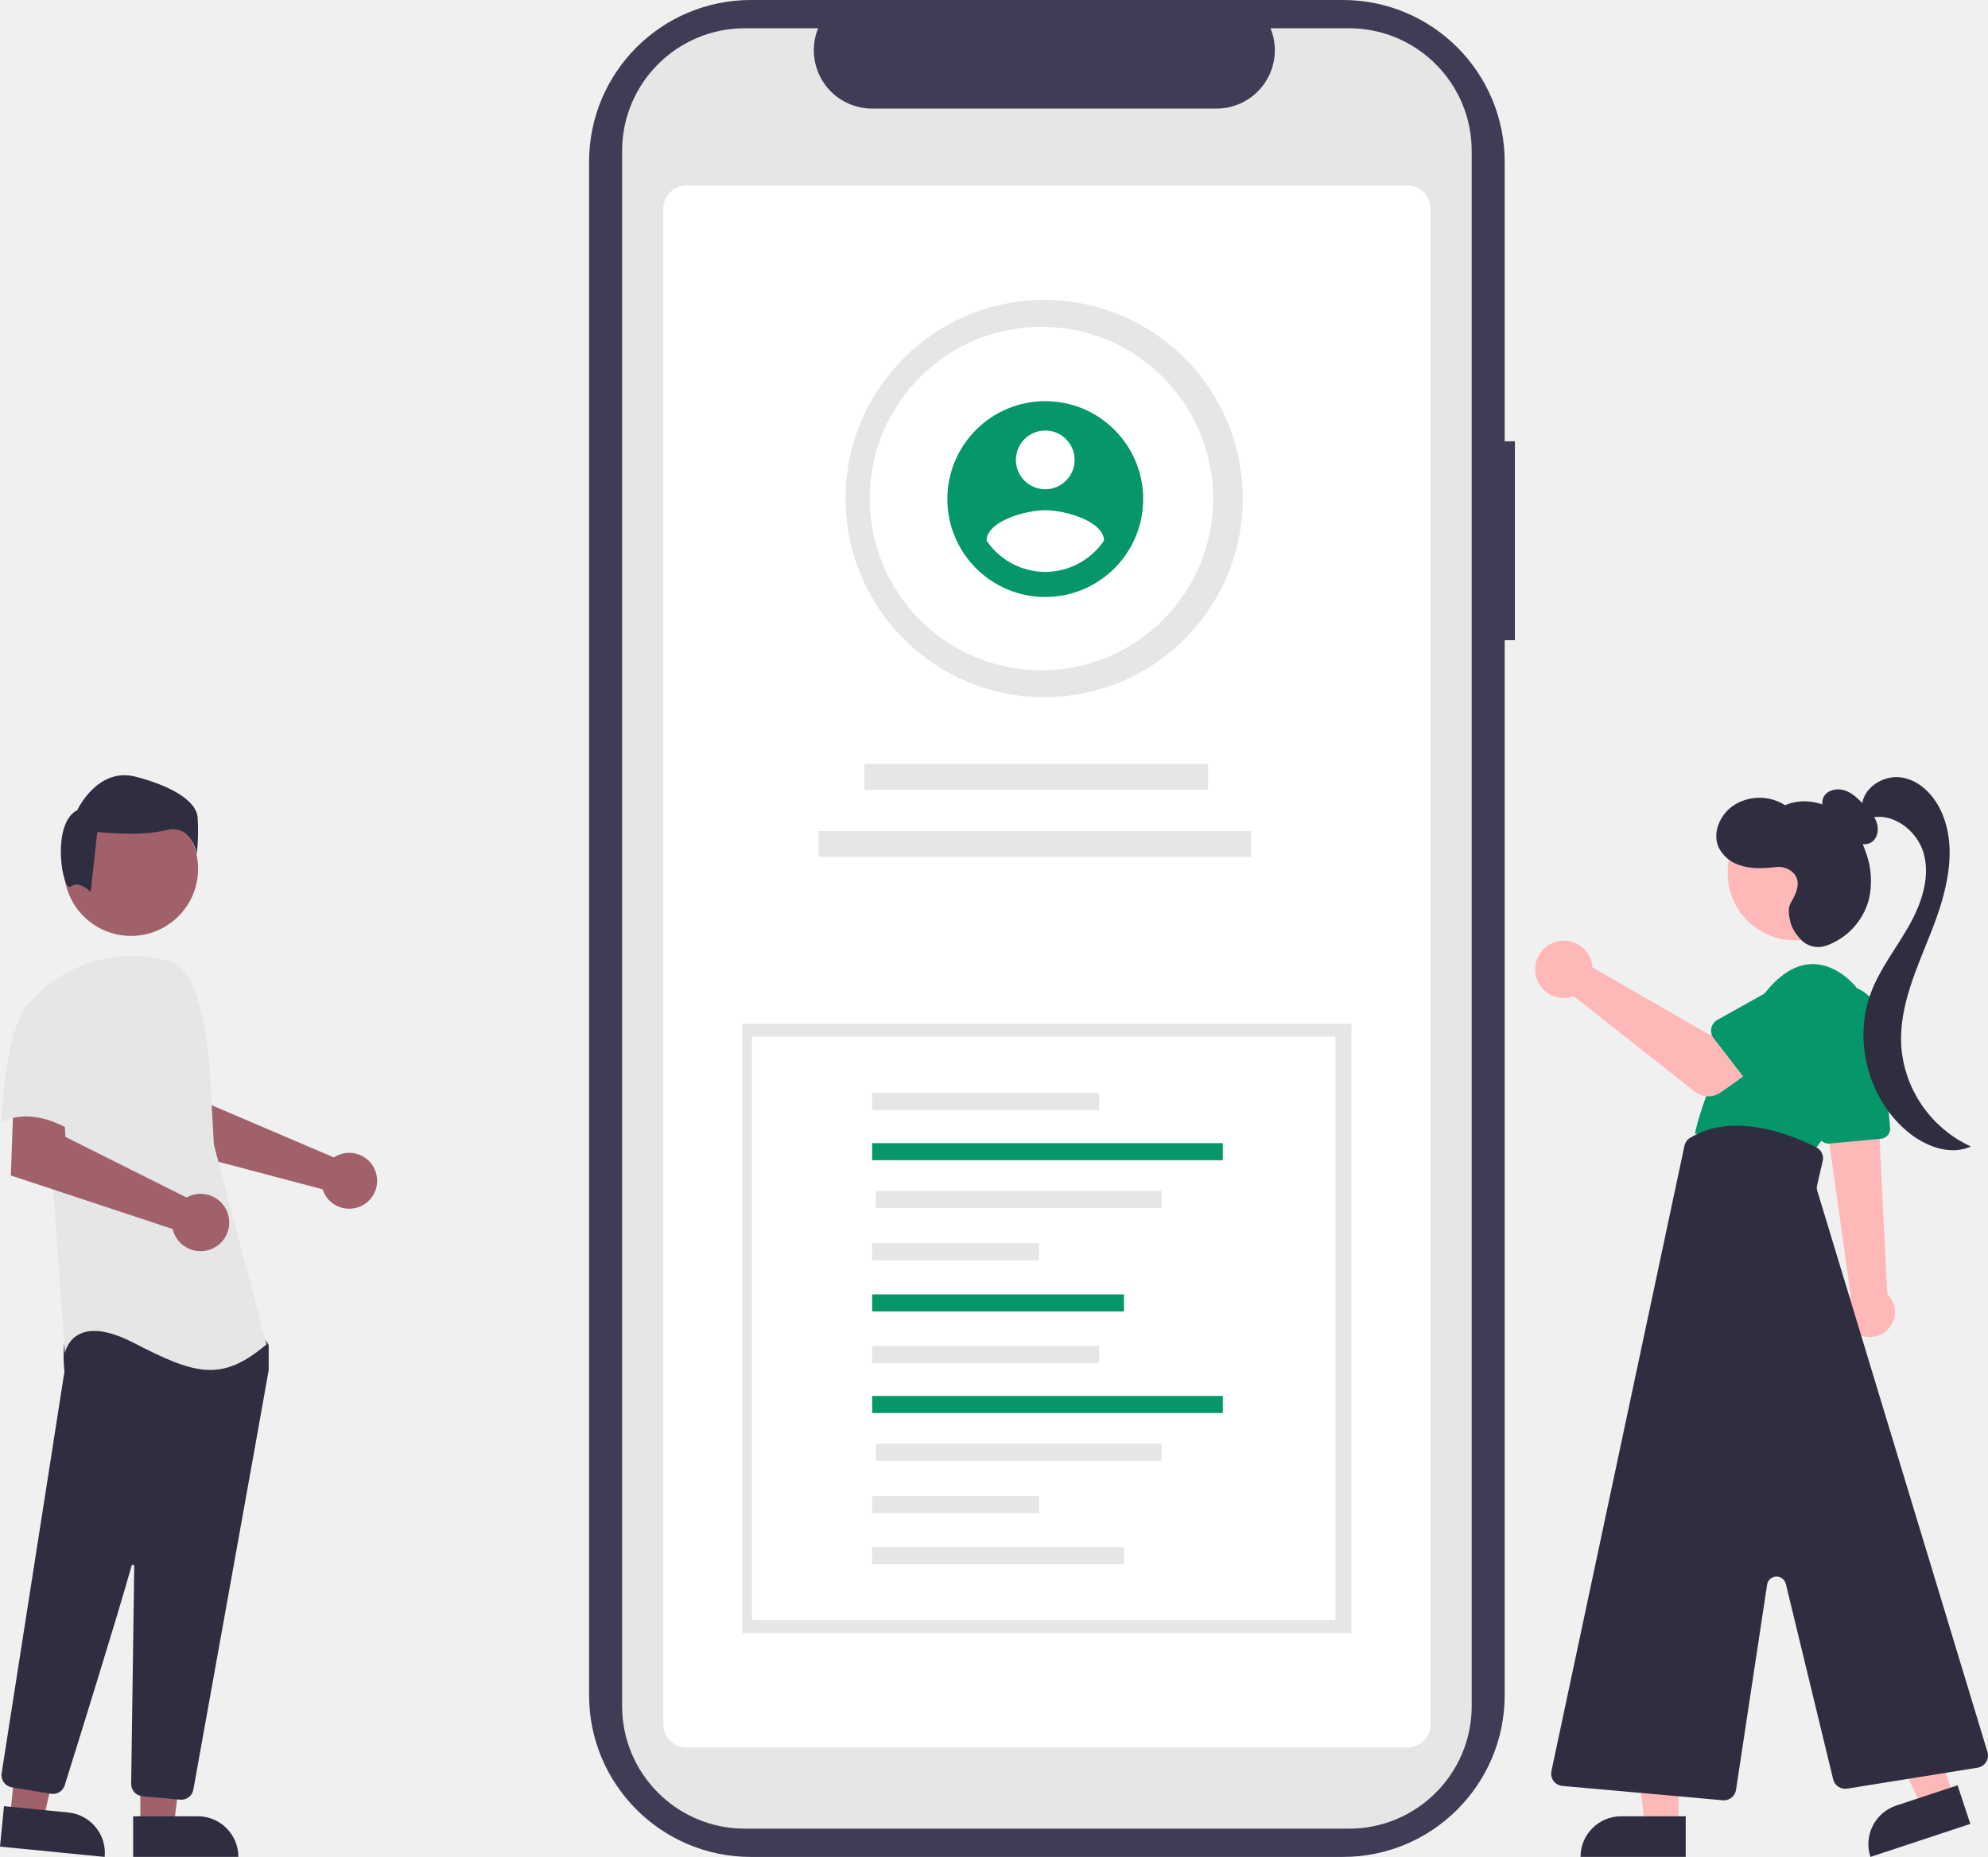
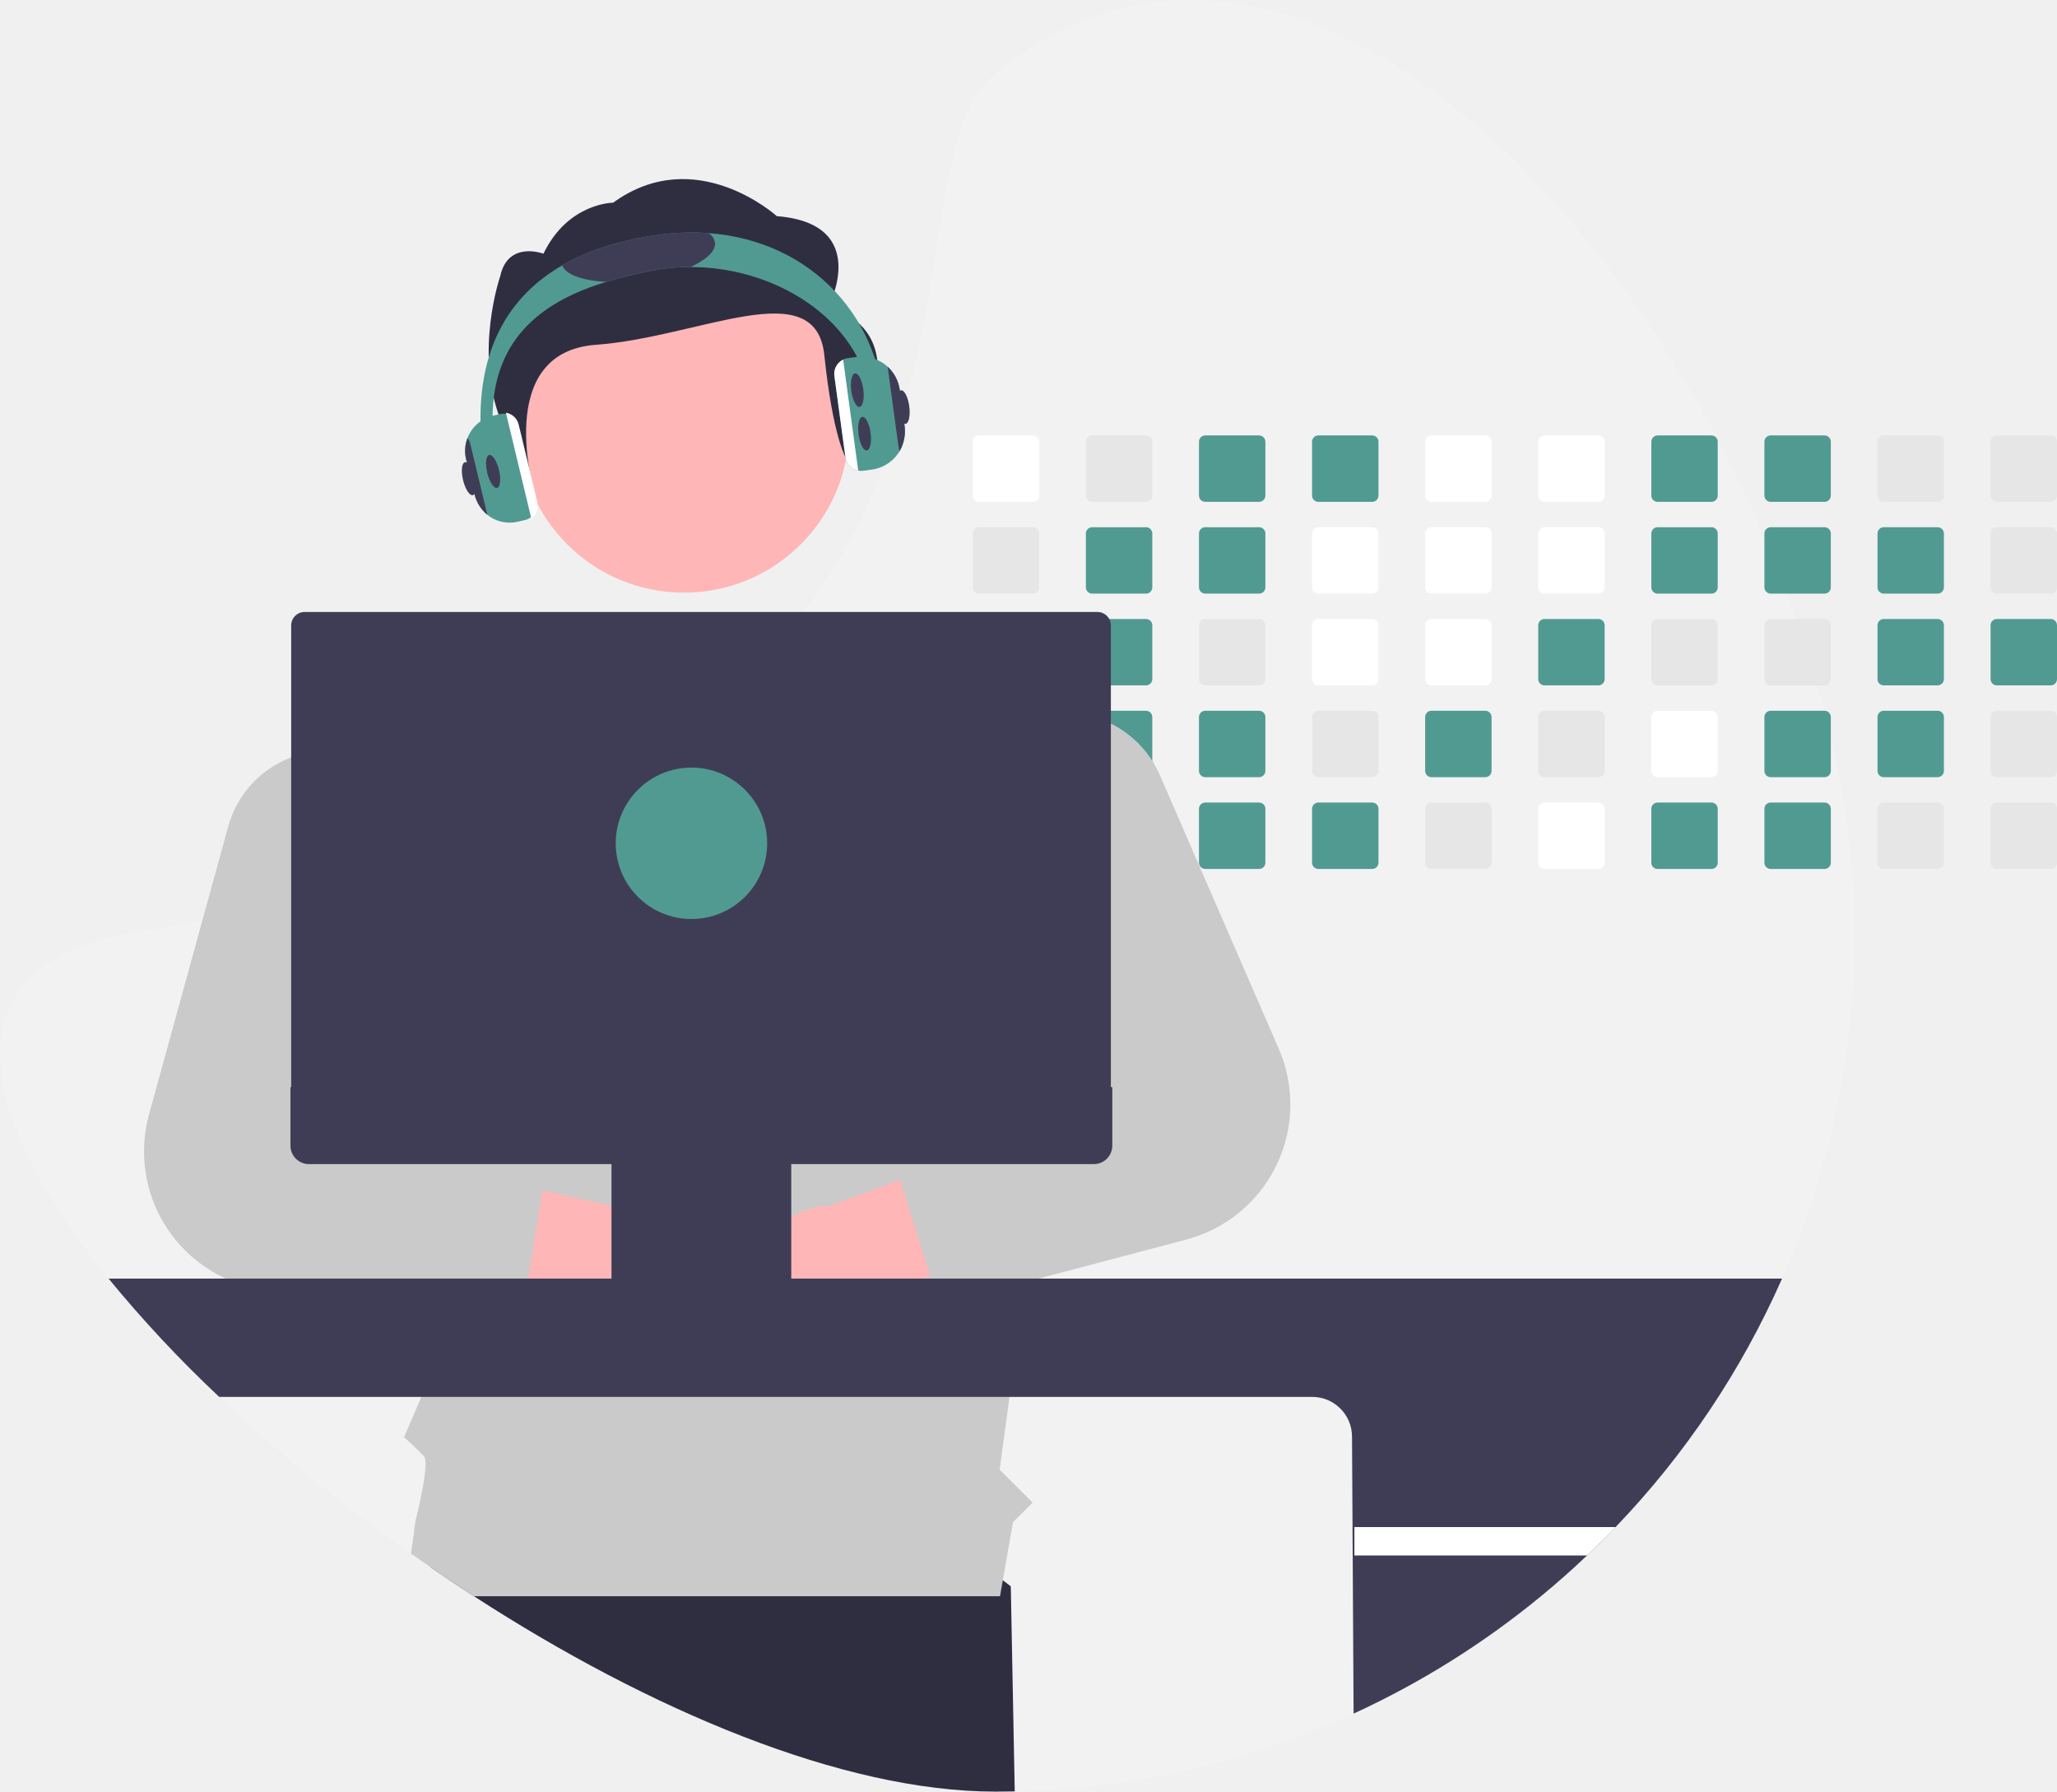
- <svg xmlns="http://www.w3.org/2000/svg" data-name="Layer 1" width="728.082" height="680.001" viewBox="0 0 728.082 680.001">
-   <path id="a55003b0-0446-4784-a3ce-c481a9759178-197" data-name="Path 339" d="M790.764,271.594h-3.736v-102.354a59.24,59.24,0,0,0-59.24-59.24h-216.846a59.24,59.24,0,0,0-59.24,59.24v561.521a59.24,59.24,0,0,0,59.24,59.24h216.85a59.24,59.24,0,0,0,59.24-59.24v-386.31h3.732Z" transform="translate(-235.959 -109.9995)" fill="#3f3d56" />
-   <path id="ad332593-d547-4870-8db7-c0503e6eb31e-198" data-name="Path 340" d="M774.954,165.275v569.452a44.93,44.93,0,0,1-44.913,44.923h-221.306a44.937,44.937,0,0,1-44.941-44.928v-569.447a44.936,44.936,0,0,1,44.941-44.922h26.845a21.364,21.364,0,0,0,19.764,29.411h126.168a21.364,21.364,0,0,0,19.76-29.415h28.756a44.93,44.93,0,0,1,44.922,44.913Z" transform="translate(-235.959 -109.9995)" fill="#e6e6e6" />
-   <path d="M751.374,749.925h-264a8.51,8.51,0,0,1-8.5-8.5v-555a8.51,8.51,0,0,1,8.5-8.5h264a8.51,8.51,0,0,1,8.5,8.5v555A8.51,8.51,0,0,1,751.374,749.925Z" transform="translate(-235.959 -109.9995)" fill="#fff" />
-   <circle id="edacdc74-dfad-4c1d-939b-d6c7a98a2115" data-name="Ellipse 56" cx="382.415" cy="182.571" r="72.736" fill="#e6e6e6" />
-   <circle id="aec4df6d-8b06-4bbe-8d40-2c8bcc37cf40" data-name="Ellipse 60" cx="381.415" cy="182.571" r="62.889" fill="#fff" />
-   <path id="b468b121-27e1-4684-879a-d4a6b6510a38-199" data-name="Path 341" d="M618.774,256.9a35.856,35.856,0,1,0,35.856,35.856,35.856,35.856,0,0,0-35.856-35.856Zm0,10.757a10.757,10.757,0,1,1-10.757,10.757,10.757,10.757,0,0,1,10.757-10.757Zm0,51.784a26.121,26.121,0,0,1-21.514-11.481c.172-7.171,14.342-11.119,21.514-11.119s21.341,3.948,21.514,11.119a26.164,26.164,0,0,1-21.514,11.484Z" transform="translate(-235.959 -109.9995)" fill="#059669" />
-   <rect id="af237293-25a3-489f-aa06-65014690590a" data-name="Rectangle 26" x="316.605" y="279.75" width="125.838" height="9.458" fill="#e6e6e6" />
-   <rect id="aecd757e-3845-4054-8ef4-8f3b3f1464a2" data-name="Rectangle 27" x="299.768" y="304.327" width="158.368" height="9.458" fill="#e6e6e6" />
-   <rect id="a528162f-764e-4523-bc44-e6dc5465582a" data-name="Rectangle 25-2" x="271.868" y="374.923" width="223.094" height="223.094" fill="#e6e6e6" />
-   <rect id="ac408f88-9589-4a26-924c-e7a781ddb6bc" data-name="Rectangle 25-3" x="275.415" y="379.643" width="213.655" height="213.655" fill="#fff" />
-   <g id="be47c712-4ebf-4226-80ad-879612060a69" data-name="Group 22">
-     <rect id="fadc6105-0551-448d-b6d9-436c4cc2b7a7" data-name="Rectangle 28" x="319.415" y="400.267" width="83.168" height="6.251" fill="#e6e6e6" />
-     <rect id="a4376b16-bb23-442d-8938-a8bcab4f190c" data-name="Rectangle 29" x="319.415" y="418.619" width="128.429" height="6.251" fill="#059669" />
-     <rect id="ae6c1c25-1aef-4af7-84b7-a99cb79f7c28" data-name="Rectangle 30" x="320.75" y="436.096" width="104.667" height="6.251" fill="#e6e6e6" />
-     <rect id="ad31106a-9486-4fc6-9d92-2d07f7dcec19" data-name="Rectangle 31" x="319.415" y="455.272" width="61.103" height="6.251" fill="#e6e6e6" />
-     <rect id="e133e237-d12d-4331-8259-b0f1b7869d24" data-name="Rectangle 32" x="319.415" y="474.003" width="92.22" height="6.251" fill="#059669" />
-     <rect id="a9ae706b-b3a6-4b62-8ac7-3a7f4cd0039d" data-name="Rectangle 38" x="319.415" y="492.851" width="83.168" height="6.251" fill="#e6e6e6" />
-     <rect id="bd082349-b2f2-4b60-be0c-57e16efac88b" data-name="Rectangle 39" x="319.415" y="511.202" width="128.429" height="6.251" fill="#059669" />
-     <rect id="ac0416d6-b57f-4bc7-9ff0-bb8dbe215cb0" data-name="Rectangle 40" x="320.75" y="528.679" width="104.667" height="6.251" fill="#e6e6e6" />
-     <rect id="b9702d28-4113-492b-a4b0-dbfc92fa702e" data-name="Rectangle 41" x="319.415" y="547.856" width="61.103" height="6.251" fill="#e6e6e6" />
-     <rect id="b41357bb-831a-49ca-b340-115c840dd657" data-name="Rectangle 42" x="319.415" y="566.587" width="92.22" height="6.251" fill="#e6e6e6" />
-   </g>
-   <g id="ac800076-fc8a-4256-a3b5-70e496d28429" data-name="Group 23">
-     <path id="b13647df-bb42-4a02-9bba-2700c526619d-200" data-name="Path 385" d="M928.727,595.025a9.13,9.13,0,1,1-15.852-9.064q.031-.053.062-.106a9.826,9.826,0,0,1,.86-1.22l-7.68-54.74-.23-1.64-1.56-11.17-.23-1.61.85.04,14.88.68,3.99.18.5,10.19,2.83,57.29a9.118,9.118,0,0,1,1.58,11.17Z" transform="translate(-235.959 -109.9995)" fill="#ffb8b8" />
-     <path id="bd34735f-0976-456f-8e45-072b5e73a744-201" data-name="Path 386" d="M905.931,528.751l18.895-1.733a3.73,3.73,0,0,0,3.364-4.037l-3.5-39.292a14.326,14.326,0,0,0-28.538,2.548q.036.406.096.809l5.666,38.54a3.724,3.724,0,0,0,3.678,3.181A2.639,2.639,0,0,0,905.931,528.751Z" transform="translate(-235.959 -109.9995)" fill="#059669" />
-     <path id="f1e660d0-c56f-45d1-8714-e8a3d2ffeea9-202" data-name="Path 387" d="M920.253,497.008a26.316,26.316,0,0,0-9.679-30.288c-7.125-4.875-16.875-6.625-27.375,5.875-21,25-26.5,52.5-26.5,52.5l43,7S914.322,514.22,920.253,497.008Z" transform="translate(-235.959 -109.9995)" fill="#059669" />
-     <path id="eb60bd0b-2a6b-4db7-a453-977e2259822f-203" data-name="Path 388" d="M850.706,778.614h-12.26l-5.832-47.288h18.094Z" transform="translate(-235.959 -109.9995)" fill="#ffb8b8" />
-     <path id="b4104c20-2c86-47e7-b6b0-d86d656d7ba2-204" data-name="Path 389" d="M814.805,789.997h38.531v-14.887h-23.644a14.887,14.887,0,0,0-14.887,14.887Z" transform="translate(-235.959 -109.9995)" fill="#2f2e41" />
-     <path id="b4e48bf6-fea8-48c3-adaa-b392a855b3f6-205" data-name="Path 390" d="M951.5,767.921l-11.64,3.848-20.38-43.068,17.18-5.679Z" transform="translate(-235.959 -109.9995)" fill="#ffb8b8" />
-     <path id="a6908023-9fbc-48a9-be4c-c86c0c45ebaf-206" data-name="Path 391" d="M920.983,789.997l36.584-12.092-4.672-14.135-22.45,7.42a14.887,14.887,0,0,0-9.463,18.807Z" transform="translate(-235.959 -109.9995)" fill="#2f2e41" />
-     <circle id="a687fec6-02c9-4040-89ed-32d713123e7f" data-name="Ellipse 65" cx="657.301" cy="319.761" r="24.561" fill="#ffb8b8" />
-     <path id="badfc474-5669-4d61-bc01-f70cc92406de-207" data-name="Path 392" d="M871.755,765.451l11.385-75.145a3.5,3.5,0,0,1,6.862-.3l17.338,71.612a4.533,4.533,0,0,0,5.088,3.385l47.825-7.686a4.5,4.5,0,0,0,3.593-5.75l-62.361-205.6a3.5,3.5,0,0,1-.061-1.8l2.076-9a4.484,4.484,0,0,0-2.327-5.014c-8.492-4.333-30-13.341-46.231-3.474a4.551,4.551,0,0,0-2.079,2.927l-48.716,228.97a4.5,4.5,0,0,0,4,5.419l58.757,5.262q.2.018.4.018a4.508,4.508,0,0,0,4.448-3.825Z" transform="translate(-235.959 -109.9995)" fill="#2f2e41" />
-     <path id="eb685785-93ca-4296-839e-b201e57ae5bb-208" data-name="Path 393" d="M909.546,412.407a18.58,18.58,0,0,1-4.855-4.22,6.3,6.3,0,0,1-.97-6.1c1.241-2.738,4.928-3.6,7.786-2.671s5.065,3.172,7.153,5.333c1.839,1.9,3.731,3.892,4.6,6.391s.424,5.668-1.746,7.185c-2.13,1.488-5.192.879-7.24-.719s-3.316-3.97-4.525-6.27Z" transform="translate(-235.959 -109.9995)" fill="#2f2e41" />
-     <path id="a7ccb8bb-f2b9-4447-b454-9c546e399f41-209" data-name="Path 394" d="M917.865,405.409c.136-6.92,8.024-11.883,14.837-10.656s12.049,7.035,14.67,13.441c5.538,13.535,1.381,28.979-3.955,42.6s-11.94,27.439-11.161,42.043a43.925,43.925,0,0,0,25.515,37c-7.688,3.485-16.878-.115-23.339-5.548-14.348-12.065-19.886-33.546-13.161-51.044,3.317-8.631,9.163-16.015,13.727-24.056s7.913-17.518,5.556-26.459-12.385-16.179-20.958-12.72Z" transform="translate(-235.959 -109.9995)" fill="#2f2e41" />
-     <path id="bd42e2a1-f38b-413b-b655-cc202f14f4c1-210" data-name="Path 395" d="M891.787,440.659c2.141-3.618,4.3-8.368.388-11.531a8.064,8.064,0,0,0-6.05-1.6c-4.412.532-9.217.751-13.488-.852a12.644,12.644,0,0,1-7.335-6.591c-2.2-5.224.556-11.572,5.165-14.874a17.4,17.4,0,0,1,19.258-.341c5.97-2.637,13.213-1.464,18.637,2.166s9.135,9.443,11.151,15.65a30.206,30.206,0,0,1,.923,16.615,24.692,24.692,0,0,1-15.316,16.879,8.892,8.892,0,0,1-8.782-1.3s-3.385-2.955-4.444-6.514C891.079,445.629,890.644,442.592,891.787,440.659Z" transform="translate(-235.959 -109.9995)" fill="#2f2e41" />
-     <path id="a0cecca8-8fe0-4420-9365-651f9eef8dd5-211" data-name="Path 397" d="M818.925,462.575a10.524,10.524,0,0,1,.239,1.64l42.957,24.782,10.441-6.011,11.131,14.572-17.45,12.438a8,8,0,0,1-9.6-.234l-44.3-34.946a10.5,10.5,0,1,1,6.576-12.241Z" transform="translate(-235.959 -109.9995)" fill="#ffb8b8" />
-     <path id="b21f2b01-13d8-4bae-8637-c810de2f9faf-212" data-name="Path 398" d="M863.558,490.171l13.884,17.994a4.5,4.5,0,0,0,6.8.373l15.717-16.321a12.5,12.5,0,0,0-14.926-20.056q-.204.152-.401.312l-19.712,11.022a4.5,4.5,0,0,0-1.365,6.676Z" transform="translate(-235.959 -109.9995)" fill="#059669" />
-   </g>
-   <g id="b22d1c68-5a77-444f-a5cc-3f82f20a89dd" data-name="Group 24">
-     <path id="e5b1612b-0075-49ae-a43a-e875f9772667-213" data-name="Path 552" d="M359.66,533.056a10.091,10.091,0,0,0-1.411.787l-44.852-19.143-1.6-11.815-17.922-.11,1.059,27.1,59.2,15.658a10.606,10.606,0,0,0,.448,1.208,10.235,10.235,0,1,0,5.079-13.682Z" transform="translate(-235.959 -109.9995)" fill="#a0616a" />
-     <path id="aa9c986c-d78a-4457-b2bb-b0791fabccea-214" data-name="Path 553" d="M287.357,778.615h12.26l5.832-47.288h-18.094Z" transform="translate(-235.959 -109.9995)" fill="#a0616a" />
-     <path id="b210f84f-9c85-4cf8-a59b-65b7d4fb35d0-215" data-name="Path 554" d="M308.374,775.112h-23.644v14.882h38.531a14.887,14.887,0,0,0-14.887-14.887h-0Z" transform="translate(-235.959 -109.9995)" fill="#2f2e41" />
-     <path id="f66096e0-a946-448d-a2e8-3cde5fe284ed-216" data-name="Path 555" d="M239.677,775.152l12.2,1.2,10.441-46.488-18.007-1.769Z" transform="translate(-235.959 -109.9995)" fill="#a0616a" />
-     <path id="fcefb2c9-d6d5-4bec-a5f5-cc8066a5bb74-217" data-name="Path 556" d="M260.944,773.728,237.418,771.411,235.959,786.224l38.337,3.776A14.884,14.884,0,0,0,260.943,773.728Z" transform="translate(-235.959 -109.9995)" fill="#2f2e41" />
-     <circle id="b1d8892c-f39d-4126-8224-86b256c1ff9d" data-name="Ellipse 84" cx="47.985" cy="318.169" r="24.561" fill="#a0616a" />
-     <path id="ac2d3eab-b9a5-4eb5-9d63-fe405943fbfc-218" data-name="Path 557" d="M302.357,769.053a4.471,4.471,0,0,0,4.415-3.7c6.341-35.219,27.088-150.4,27.584-153.593a1.416,1.416,0,0,0,.016-.222v-8.588a1.489,1.489,0,0,0-.279-.872l-2.74-3.838a1.479,1.479,0,0,0-1.144-.625c-15.622-.732-66.784-2.879-69.256.209h0c-2.482,3.1-1.6,12.507-1.4,14.36l-.01.193-22.985,147a4.512,4.512,0,0,0,3.715,5.135l14.356,2.365a4.521,4.521,0,0,0,5.025-3.093c4.44-14.188,19.329-61.918,24.489-80.387a.5.5,0,0,1,.981.139c-.258,17.606-.881,62.523-1.1,78.037l-.023,1.671a4.518,4.518,0,0,0,4.093,4.536l13.843,1.254A4.174,4.174,0,0,0,302.357,769.053Z" transform="translate(-235.959 -109.9995)" fill="#2f2e41" />
-     <path id="bbed60f3-1a89-4078-91d7-bc96163e326a-219" data-name="Path 99" d="M299.532,462.387c4.286,2.548,6.851,7.23,8.323,12a113.686,113.686,0,0,1,4.884,27.159l1.556,27.6,19.255,73.17c-16.689,14.121-26.315,10.911-48.781-.639s-25.032,3.851-25.032,3.851l-4.492-62.258-6.418-68.032a30.172,30.172,0,0,1,4.862-4.674,49.659,49.659,0,0,1,42.442-9Z" transform="translate(-235.959 -109.9995)" fill="#e6e6e6" />
-     <path id="ff536e95-7831-431c-8ca8-0e166a93b4bb-220" data-name="Path 558" d="M305.786,547.833a10.528,10.528,0,0,0-1.5.7l-44.35-22.2-.736-12.026-18.294-1.261-.98,27.413,59.266,19.6a10.5,10.5,0,1,0,6.593-12.232Z" transform="translate(-235.959 -109.9995)" fill="#a0616a" />
-     <path id="ed99b844-bab2-4090-afff-3e8d6994d5eb-221" data-name="Path 101" d="M249.147,475.545c-10.911,3.851-12.834,45.574-12.834,45.574,12.837-7.06,28.241,4.493,28.241,4.493s3.209-10.912,7.06-25.032a24.53,24.53,0,0,0-5.134-23.106S260.059,471.692,249.147,475.545Z" transform="translate(-235.959 -109.9995)" fill="#e6e6e6" />
-     <path id="a410275c-d14b-4b59-9c0e-be849f4d4fe2-222" data-name="Path 102" d="M261.926,434.664c3.06-2.448,7.235,2,7.235,2l2.448-22.031s15.3,1.833,25.094-.612,11.323,8.875,11.323,8.875a78.584,78.584,0,0,0,.306-13.771c-.612-5.508-8.568-11.017-22.645-14.689s-21.421,12.241-21.421,12.241C254.468,411.572,258.862,437.113,261.926,434.664Z" transform="translate(-235.959 -109.9995)" fill="#2f2e41" />
-   </g>
+ <svg xmlns="http://www.w3.org/2000/svg" width="850.538" height="740.83" viewBox="0 0 850.538 740.83" role="img" artist="Katerina Limpitsouni" source="https://undraw.co/">
+   <path d="M941.609,465.125a354.21,354.21,0,0,1-98.85,245.9q-5.745,6.015-11.8,11.74-9.225,8.775-19.07,16.87a353.934,353.934,0,0,1-217.58,80.69q-3.975.09-7.98.09c-63.43,0-143.21-33.88-215.61-80.78q-8.985-5.82-17.81-11.91-4.125-2.82-8.21-5.72a730.43,730.43,0,0,1-79.32-64.8,514.116,514.116,0,0,1-45.75-48.92c-55.63-68.62-67.9-130.45,11.41-143.16q14.085-2.25,27.34-4.81,19.2-3.69,36.75-7.97,23.64-5.745,44.42-12.46,6.99-2.25,13.66-4.59c65.74-23.09,109.74-53.2,139.69-85.87q7.62-8.295,14.05-16.79a236.055,236.055,0,0,0,17.83-27.12,254.898,254.898,0,0,0,18.41-41.05l.27-.78c23.83-68.74,16.58-132.5,42.87-153.84,112.38-91.23,252.29,38.69,317.96,191.9q4.965,11.58,9.34,23.3,1.965,5.235,3.79,10.49,4.8,13.695,8.71,27.46,1.5,5.25,2.86,10.49c.97,3.77,1.9,7.53,2.76,11.29C938.139,412.305,941.609,439.455,941.609,465.125Z" transform="translate(-174.731 -79.58524)" fill="#f2f2f2" />
+   <path d="M594.309,820.325q-3.975.09-7.98.09c-63.43,0-143.21-33.88-215.61-80.78q-8.985-5.82-17.81-11.91l5.16-31.4,156.21-20.74,78.4,59.95Z" transform="translate(-174.731 -79.58524)" fill="#2f2e41" />
+   <path d="M601.829,259.635h-22.26a2.601,2.601,0,0,0-2.6,2.6v22.27a2.593,2.593,0,0,0,2.6,2.59h22.26a2.599,2.599,0,0,0,2.6-2.59v-22.27A2.608,2.608,0,0,0,601.829,259.635Z" transform="translate(-174.731 -79.58524)" fill="#fff" />
+   <path d="M601.829,297.585h-22.26a2.601,2.601,0,0,0-2.6,2.6v22.27a2.593,2.593,0,0,0,2.6,2.59h22.26a2.599,2.599,0,0,0,2.6-2.59v-22.27A2.608,2.608,0,0,0,601.829,297.585Z" transform="translate(-174.731 -79.58524)" fill="#e6e6e6" />
+   <path d="M601.829,335.535h-22.26a2.601,2.601,0,0,0-2.6,2.6v22.26a2.595,2.595,0,0,0,2.6,2.6h22.26a2.601,2.601,0,0,0,2.6-2.6v-22.26A2.608,2.608,0,0,0,601.829,335.535Z" transform="translate(-174.731 -79.58524)" fill="#e6e6e6" />
+   <path d="M604.389,375.625a2.617,2.617,0,0,0-2.56-2.14h-22.26a2.601,2.601,0,0,0-2.6,2.6v22.26a2.595,2.595,0,0,0,2.6,2.6h22.26a2.601,2.601,0,0,0,2.6-2.6v-22.26A2.313,2.313,0,0,0,604.389,375.625Z" transform="translate(-174.731 -79.58524)" fill="#e6e6e6" />
+   <path d="M602.839,411.635a2.634,2.634,0,0,0-1.01-.2h-22.26a2.595,2.595,0,0,0-2.6,2.6v22.26a2.588,2.588,0,0,0,2.6,2.6h22.26a2.601,2.601,0,0,0,2.6-2.6v-22.26A2.616,2.616,0,0,0,602.839,411.635Z" transform="translate(-174.731 -79.58524)" fill="#e6e6e6" />
+   <path d="M648.589,259.635h-22.26a2.601,2.601,0,0,0-2.6,2.6v22.27a2.593,2.593,0,0,0,2.6,2.59h22.26a2.599,2.599,0,0,0,2.6-2.59v-22.27A2.608,2.608,0,0,0,648.589,259.635Z" transform="translate(-174.731 -79.58524)" fill="#e6e6e6" />
+   <path d="M648.589,297.585h-22.26a2.601,2.601,0,0,0-2.6,2.6v22.27a2.593,2.593,0,0,0,2.6,2.59h22.26a2.599,2.599,0,0,0,2.6-2.59v-22.27A2.608,2.608,0,0,0,648.589,297.585Z" transform="translate(-174.731 -79.58524)" fill="#519a92" />
+   <path d="M648.589,335.535h-22.26a2.601,2.601,0,0,0-2.6,2.6v22.26a2.595,2.595,0,0,0,2.6,2.6h22.26a2.601,2.601,0,0,0,2.6-2.6v-22.26A2.608,2.608,0,0,0,648.589,335.535Z" transform="translate(-174.731 -79.58524)" fill="#519a92" />
+   <path d="M648.589,373.485h-22.26a2.593,2.593,0,0,0-2.46,1.78,2.478,2.478,0,0,0-.14.82v22.26a2.595,2.595,0,0,0,2.6,2.6h22.26a2.601,2.601,0,0,0,2.6-2.6v-22.26A2.608,2.608,0,0,0,648.589,373.485Z" transform="translate(-174.731 -79.58524)" fill="#519a92" />
+   <path d="M648.589,411.435h-22.26a2.595,2.595,0,0,0-2.6,2.6v22.26a2.595,2.595,0,0,0,2.6,2.6h22.26a2.601,2.601,0,0,0,2.6-2.6v-22.26A2.601,2.601,0,0,0,648.589,411.435Z" transform="translate(-174.731 -79.58524)" fill="#e6e6e6" />
+   <path d="M695.349,259.635h-22.26a2.601,2.601,0,0,0-2.6,2.6v22.27a2.593,2.593,0,0,0,2.6,2.59h22.26a2.599,2.599,0,0,0,2.6-2.59v-22.27A2.608,2.608,0,0,0,695.349,259.635Z" transform="translate(-174.731 -79.58524)" fill="#519a92" />
+   <path d="M695.349,297.585h-22.26a2.601,2.601,0,0,0-2.6,2.6v22.27a2.593,2.593,0,0,0,2.6,2.59h22.26a2.599,2.599,0,0,0,2.6-2.59v-22.27A2.608,2.608,0,0,0,695.349,297.585Z" transform="translate(-174.731 -79.58524)" fill="#519a92" />
+   <path d="M695.349,335.535h-22.26a2.601,2.601,0,0,0-2.6,2.6v22.26a2.595,2.595,0,0,0,2.6,2.6h22.26a2.601,2.601,0,0,0,2.6-2.6v-22.26A2.608,2.608,0,0,0,695.349,335.535Z" transform="translate(-174.731 -79.58524)" fill="#e6e6e6" />
+   <path d="M695.349,373.485h-22.26a2.601,2.601,0,0,0-2.6,2.6v22.26a2.595,2.595,0,0,0,2.6,2.6h22.26a2.601,2.601,0,0,0,2.6-2.6v-22.26A2.608,2.608,0,0,0,695.349,373.485Z" transform="translate(-174.731 -79.58524)" fill="#519a92" />
+   <path d="M695.349,411.435h-22.26a2.595,2.595,0,0,0-2.6,2.6v22.26a2.595,2.595,0,0,0,2.6,2.6h22.26a2.601,2.601,0,0,0,2.6-2.6v-22.26A2.601,2.601,0,0,0,695.349,411.435Z" transform="translate(-174.731 -79.58524)" fill="#519a92" />
+   <path d="M742.109,259.635h-22.26a2.601,2.601,0,0,0-2.6,2.6v22.27a2.593,2.593,0,0,0,2.6,2.59h22.26a2.599,2.599,0,0,0,2.6-2.59v-22.27A2.608,2.608,0,0,0,742.109,259.635Z" transform="translate(-174.731 -79.58524)" fill="#519a92" />
+   <path d="M742.109,297.585h-22.26a2.601,2.601,0,0,0-2.6,2.6v22.27a2.593,2.593,0,0,0,2.6,2.59h22.26a2.599,2.599,0,0,0,2.6-2.59v-22.27A2.608,2.608,0,0,0,742.109,297.585Z" transform="translate(-174.731 -79.58524)" fill="#fff" />
+   <path d="M742.109,335.535h-22.26a2.601,2.601,0,0,0-2.6,2.6v22.26a2.595,2.595,0,0,0,2.6,2.6h22.26a2.601,2.601,0,0,0,2.6-2.6v-22.26A2.608,2.608,0,0,0,742.109,335.535Z" transform="translate(-174.731 -79.58524)" fill="#fff" />
+   <path d="M742.109,373.485h-22.26a2.601,2.601,0,0,0-2.6,2.6v22.26a2.595,2.595,0,0,0,2.6,2.6h22.26a2.601,2.601,0,0,0,2.6-2.6v-22.26A2.608,2.608,0,0,0,742.109,373.485Z" transform="translate(-174.731 -79.58524)" fill="#e6e6e6" />
+   <path d="M742.109,411.435h-22.26a2.595,2.595,0,0,0-2.6,2.6v22.26a2.595,2.595,0,0,0,2.6,2.6h22.26a2.601,2.601,0,0,0,2.6-2.6v-22.26A2.601,2.601,0,0,0,742.109,411.435Z" transform="translate(-174.731 -79.58524)" fill="#519a92" />
+   <path d="M788.869,259.635h-22.27a2.599,2.599,0,0,0-2.59,2.6v22.27a2.591,2.591,0,0,0,2.59,2.59h22.27a2.599,2.599,0,0,0,2.6-2.59v-22.27A2.608,2.608,0,0,0,788.869,259.635Z" transform="translate(-174.731 -79.58524)" fill="#fff" />
+   <path d="M788.869,297.585h-22.27a2.599,2.599,0,0,0-2.59,2.6v22.27a2.59,2.59,0,0,0,2.59,2.59h22.27a2.599,2.599,0,0,0,2.6-2.59v-22.27A2.608,2.608,0,0,0,788.869,297.585Z" transform="translate(-174.731 -79.58524)" fill="#fff" />
+   <path d="M788.869,335.535h-22.27a2.599,2.599,0,0,0-2.59,2.6v22.26a2.593,2.593,0,0,0,2.59,2.6h22.27a2.601,2.601,0,0,0,2.6-2.6v-22.26A2.608,2.608,0,0,0,788.869,335.535Z" transform="translate(-174.731 -79.58524)" fill="#fff" />
+   <path d="M788.869,373.485h-22.27a2.599,2.599,0,0,0-2.59,2.6v22.26a2.593,2.593,0,0,0,2.59,2.6h22.27a2.601,2.601,0,0,0,2.6-2.6v-22.26A2.608,2.608,0,0,0,788.869,373.485Z" transform="translate(-174.731 -79.58524)" fill="#519a92" />
+   <path d="M788.869,411.435h-22.27a2.593,2.593,0,0,0-2.59,2.6v22.26a2.593,2.593,0,0,0,2.59,2.6h22.27a2.601,2.601,0,0,0,2.6-2.6v-22.26A2.601,2.601,0,0,0,788.869,411.435Z" transform="translate(-174.731 -79.58524)" fill="#e6e6e6" />
+   <path d="M835.629,259.635h-22.27a2.599,2.599,0,0,0-2.59,2.6v22.27a2.591,2.591,0,0,0,2.59,2.59h22.27a2.599,2.599,0,0,0,2.6-2.59v-22.27A2.608,2.608,0,0,0,835.629,259.635Z" transform="translate(-174.731 -79.58524)" fill="#fff" />
+   <path d="M835.629,297.585h-22.27a2.599,2.599,0,0,0-2.59,2.6v22.27a2.59,2.59,0,0,0,2.59,2.59h22.27a2.599,2.599,0,0,0,2.6-2.59v-22.27A2.608,2.608,0,0,0,835.629,297.585Z" transform="translate(-174.731 -79.58524)" fill="#fff" />
+   <path d="M835.629,335.535h-22.27a2.599,2.599,0,0,0-2.59,2.6v22.26a2.593,2.593,0,0,0,2.59,2.6h22.27a2.601,2.601,0,0,0,2.6-2.6v-22.26A2.608,2.608,0,0,0,835.629,335.535Z" transform="translate(-174.731 -79.58524)" fill="#519a92" />
+   <path d="M835.629,373.485h-22.27a2.599,2.599,0,0,0-2.59,2.6v22.26a2.593,2.593,0,0,0,2.59,2.6h22.27a2.601,2.601,0,0,0,2.6-2.6v-22.26A2.608,2.608,0,0,0,835.629,373.485Z" transform="translate(-174.731 -79.58524)" fill="#e6e6e6" />
+   <path d="M835.629,411.435h-22.27a2.593,2.593,0,0,0-2.59,2.6v22.26a2.593,2.593,0,0,0,2.59,2.6h22.27a2.601,2.601,0,0,0,2.6-2.6v-22.26A2.601,2.601,0,0,0,835.629,411.435Z" transform="translate(-174.731 -79.58524)" fill="#fff" />
+   <path d="M882.389,259.635h-22.27a2.599,2.599,0,0,0-2.59,2.6v22.27a2.591,2.591,0,0,0,2.59,2.59h22.27a2.599,2.599,0,0,0,2.6-2.59v-22.27A2.608,2.608,0,0,0,882.389,259.635Z" transform="translate(-174.731 -79.58524)" fill="#519a92" />
+   <path d="M882.389,297.585h-22.27a2.599,2.599,0,0,0-2.59,2.6v22.27a2.59,2.59,0,0,0,2.59,2.59h22.27a2.599,2.599,0,0,0,2.6-2.59v-22.27A2.608,2.608,0,0,0,882.389,297.585Z" transform="translate(-174.731 -79.58524)" fill="#519a92" />
+   <path d="M882.389,335.535h-22.27a2.599,2.599,0,0,0-2.59,2.6v22.26a2.593,2.593,0,0,0,2.59,2.6h22.27a2.601,2.601,0,0,0,2.6-2.6v-22.26A2.608,2.608,0,0,0,882.389,335.535Z" transform="translate(-174.731 -79.58524)" fill="#e6e6e6" />
+   <path d="M882.389,373.485h-22.27a2.599,2.599,0,0,0-2.59,2.6v22.26a2.593,2.593,0,0,0,2.59,2.6h22.27a2.601,2.601,0,0,0,2.6-2.6v-22.26A2.608,2.608,0,0,0,882.389,373.485Z" transform="translate(-174.731 -79.58524)" fill="#fff" />
+   <path d="M882.389,411.435h-22.27a2.593,2.593,0,0,0-2.59,2.6v22.26a2.593,2.593,0,0,0,2.59,2.6h22.27a2.601,2.601,0,0,0,2.6-2.6v-22.26A2.601,2.601,0,0,0,882.389,411.435Z" transform="translate(-174.731 -79.58524)" fill="#519a92" />
+   <path d="M929.149,259.635h-22.27a2.599,2.599,0,0,0-2.59,2.6v22.27a2.591,2.591,0,0,0,2.59,2.59h22.27a2.599,2.599,0,0,0,2.6-2.59v-22.27A2.608,2.608,0,0,0,929.149,259.635Z" transform="translate(-174.731 -79.58524)" fill="#519a92" />
+   <path d="M929.149,297.585h-22.27a2.599,2.599,0,0,0-2.59,2.6v22.27a2.59,2.59,0,0,0,2.59,2.59h22.27a2.599,2.599,0,0,0,2.6-2.59v-22.27A2.608,2.608,0,0,0,929.149,297.585Z" transform="translate(-174.731 -79.58524)" fill="#519a92" />
+   <path d="M929.149,335.535h-22.27a2.599,2.599,0,0,0-2.59,2.6v22.26a2.593,2.593,0,0,0,2.59,2.6h22.27a2.601,2.601,0,0,0,2.6-2.6v-22.26A2.608,2.608,0,0,0,929.149,335.535Z" transform="translate(-174.731 -79.58524)" fill="#e6e6e6" />
+   <path d="M929.149,373.485h-22.27a2.599,2.599,0,0,0-2.59,2.6v22.26a2.593,2.593,0,0,0,2.59,2.6h22.27a2.601,2.601,0,0,0,2.6-2.6v-22.26A2.608,2.608,0,0,0,929.149,373.485Z" transform="translate(-174.731 -79.58524)" fill="#519a92" />
+   <path d="M929.149,411.435h-22.27a2.593,2.593,0,0,0-2.59,2.6v22.26a2.593,2.593,0,0,0,2.59,2.6h22.27a2.601,2.601,0,0,0,2.6-2.6v-22.26A2.601,2.601,0,0,0,929.149,411.435Z" transform="translate(-174.731 -79.58524)" fill="#519a92" />
+   <path d="M975.909,259.635h-22.27a2.599,2.599,0,0,0-2.59,2.6v22.27a2.591,2.591,0,0,0,2.59,2.59h22.27a2.599,2.599,0,0,0,2.6-2.59v-22.27A2.608,2.608,0,0,0,975.909,259.635Z" transform="translate(-174.731 -79.58524)" fill="#e6e6e6" />
+   <path d="M975.909,297.585h-22.27a2.599,2.599,0,0,0-2.59,2.6v22.27a2.59,2.59,0,0,0,2.59,2.59h22.27a2.599,2.599,0,0,0,2.6-2.59v-22.27A2.608,2.608,0,0,0,975.909,297.585Z" transform="translate(-174.731 -79.58524)" fill="#519a92" />
+   <path d="M975.909,335.535h-22.27a2.599,2.599,0,0,0-2.59,2.6v22.26a2.593,2.593,0,0,0,2.59,2.6h22.27a2.601,2.601,0,0,0,2.6-2.6v-22.26A2.608,2.608,0,0,0,975.909,335.535Z" transform="translate(-174.731 -79.58524)" fill="#519a92" />
+   <path d="M975.909,373.485h-22.27a2.599,2.599,0,0,0-2.59,2.6v22.26a2.593,2.593,0,0,0,2.59,2.6h22.27a2.601,2.601,0,0,0,2.6-2.6v-22.26A2.608,2.608,0,0,0,975.909,373.485Z" transform="translate(-174.731 -79.58524)" fill="#519a92" />
+   <path d="M975.909,411.435h-22.27a2.593,2.593,0,0,0-2.59,2.6v22.26a2.593,2.593,0,0,0,2.59,2.6h22.27a2.601,2.601,0,0,0,2.6-2.6v-22.26A2.601,2.601,0,0,0,975.909,411.435Z" transform="translate(-174.731 -79.58524)" fill="#e6e6e6" />
+   <path d="M1022.669,259.635h-22.27a2.599,2.599,0,0,0-2.59,2.6v22.27a2.591,2.591,0,0,0,2.59,2.59h22.27a2.599,2.599,0,0,0,2.6-2.59v-22.27A2.608,2.608,0,0,0,1022.669,259.635Z" transform="translate(-174.731 -79.58524)" fill="#e6e6e6" />
+   <path d="M1022.669,297.585h-22.27a2.599,2.599,0,0,0-2.59,2.6v22.27a2.591,2.591,0,0,0,2.59,2.59h22.27a2.599,2.599,0,0,0,2.6-2.59v-22.27A2.608,2.608,0,0,0,1022.669,297.585Z" transform="translate(-174.731 -79.58524)" fill="#e6e6e6" />
+   <path d="M1022.669,335.535h-22.27a2.599,2.599,0,0,0-2.59,2.6v22.26a2.593,2.593,0,0,0,2.59,2.6h22.27a2.601,2.601,0,0,0,2.6-2.6v-22.26A2.608,2.608,0,0,0,1022.669,335.535Z" transform="translate(-174.731 -79.58524)" fill="#519a92" />
+   <path d="M1022.669,373.485h-22.27a2.599,2.599,0,0,0-2.59,2.6v22.26a2.593,2.593,0,0,0,2.59,2.6h22.27a2.601,2.601,0,0,0,2.6-2.6v-22.26A2.608,2.608,0,0,0,1022.669,373.485Z" transform="translate(-174.731 -79.58524)" fill="#e6e6e6" />
+   <path d="M1022.669,411.435h-22.27a2.593,2.593,0,0,0-2.59,2.6v22.26a2.593,2.593,0,0,0,2.59,2.6h22.27a2.601,2.601,0,0,0,2.6-2.6v-22.26A2.601,2.601,0,0,0,1022.669,411.435Z" transform="translate(-174.731 -79.58524)" fill="#e6e6e6" />
+   <polygon points="336.095 660.051 335.475 660.051 336.005 659.981 336.095 660.051" fill="#2f2e41" />
+   <circle id="b6132315-04e2-4cdb-a713-107c9cd58b0b" data-name="ab6171fa-7d69-4734-b81c-8dff60f9761b" cx="282.814" cy="176.733" r="68.322" fill="#ffb6b6" />
+   <path id="f4304bdd-ba2d-4fff-b404-410205410c5d-1780" data-name="bf427902-b9bf-4946-b5d7-5c1c7e04535e" d="M517.377,206.226s17.869-34.161-21.444-37.266c0,0-33.515-30.402-67.676-5.558,0,0-18.633,0-28.823,21.086,0,0-14.655-5.558-17.876,9.317,0,0-10.723,31.055,0,59.005,10.723,27.95,14.285,31.055,14.285,31.055s-17.621-58.598,25.27-61.704,90.887-29.909,94.461,4.251,8.953,42.578,8.953,42.578S558.479,220.201,517.377,206.226Z" transform="translate(-174.731 -79.58524)" fill="#2f2e41" />
+   <path d="M634.279,424.695l-.22,1.16-2.47,13.04-17.07,90.2-1.01,5.31-2.12,11.23-2.9,15.32-6.43,33.95-1.84,9.73-.69,3.65-.24,1.28-1.91,10.07-.58,3.04-4.66,34.53-4.07,30.09,13.62,13.62-8.12,8.12-5.33,30.53.01.07H370.719q-13.2-8.55-26.02-17.63l1.79-13.4s6.16-23.93,3.57-26.79c-2.58-2.86-8.24-7.97-8.24-7.97l7.13-16.64.99-2.31-1.66-34.43-.04-.83-.55-11.35-.07-1.46-.11-2.19-2.11-43.68-.04-.72-.64-13.24-.6-12.59-.26-5.31-2.57-53.13-1.74-36.08-1.52-31.41,6.11-2.07,65.35-22.21,27.07-35.19,56.34.42,27.58.21,46.02,42.68,10.47,5,.08.04,7.51,3.59,19.04,9.09,20.13,9.62,10.33,4.93Z" transform="translate(-174.731 -79.58524)" fill="#cacaca" />
+   <path d="M443.84,637.136a30.286,30.286,0,0,1-40.664-22.43L296.617,599.588l37.043-41.902,95.511,20.78a30.45,30.45,0,0,1,14.669,58.67Z" transform="translate(-174.731 -79.58524)" fill="#ffb6b6" />
+   <path d="M396.329,560.955a13.522,13.522,0,0,0-7.89-4.87l-43.72-9.09-4.49-.93a18.933,18.933,0,0,1-12.53-9.07,19.161,19.161,0,0,1-2.45-7.9,18.895,18.895,0,0,1,.89-7.48l15.15-45.65,9.83-29.62a41.792,41.792,0,0,0,2.09-11.05,43.349,43.349,0,0,0-9.07-28.89,42.693,42.693,0,0,0-49.01-13.64c-.25.09-.51.19-.76.29a42.583,42.583,0,0,0-25.31,28.41l-10.68,38.85-22.03,80.09a57.766,57.766,0,0,0,48.96,72.68l62.97,7.38,29.14,3.42a13.497,13.497,0,0,0,14.84-10.73,4.895,4.895,0,0,0,.11-.55l.7-4.32,5.93-36.38.06-.37A13.475,13.475,0,0,0,396.329,560.955Z" transform="translate(-174.731 -79.58524)" fill="#cacaca" />
+   <path d="M511.714,638.302a30.286,30.286,0,0,0,37.094-27.94l103.362-29.994L609.588,544.109l-91.626,34.041a30.45,30.45,0,0,0-6.249,60.152Z" transform="translate(-174.731 -79.58524)" fill="#ffb6b6" />
+   <path d="M703.489,513.275,654.329,400.135a42.819,42.819,0,0,0-20.27-21.35,43.356,43.356,0,0,0-8.78-3.2c-.47-.12-.94-.23-1.41-.32a42.132,42.132,0,0,0-19.48.36,42.814,42.814,0,0,0-27.34,21.73,1.004,1.004,0,0,0-.08.14,43.1,43.1,0,0,0-.37,38.85l.61,1.22,34.74,69.77a18.9,18.9,0,0,1-10.5,26.19l-2.44.88-43.88,15.85a13.497,13.497,0,0,0-8.33,16.79l.11.35,12.3,39.36c.06.18.12.36.19.54a7.054,7.054,0,0,0,.4.99,13.482,13.482,0,0,0,15.81,7.53l23.68-6.25,4.83-1.28,61.15-16.15a57.76,57.76,0,0,0,38.22-78.86Z" transform="translate(-174.731 -79.58524)" fill="#cacaca" />
+   <path d="M219.629,608.285a514.116,514.116,0,0,0,45.75,48.92h451.97a16.446,16.446,0,0,1,16.42,16.43l.65,114.53a355.43,355.43,0,0,0,77.47-48.53q9.84-8.085,19.07-16.87,6.045-5.73,11.8-11.74a355.629,355.629,0,0,0,68.82-102.74Z" transform="translate(-174.731 -79.58524)" fill="#3f3d56" />
+   <path d="M842.759,711.025q-5.745,6.015-11.8,11.74H734.749v-11.74Z" transform="translate(-174.731 -79.58524)" fill="#fff" />
+   <path d="M633.379,335.535a5.538,5.538,0,0,0-4.87-2.9H300.669a5.555,5.555,0,0,0-5.54,5.55v196.22H634.059V338.185A5.385,5.385,0,0,0,633.379,335.535Z" transform="translate(-174.731 -79.58524)" fill="#3f3d56" />
+   <path d="M294.832,529.092V553.306a7.644,7.644,0,0,0,7.644,7.644H427.573v47.787h-1.662a.993.993,0,0,0-.993.993v3.324a.993.993,0,0,0,.993.993h77.658a.993.993,0,0,0,.993-.993v-3.324a.993.993,0,0,0-.993-.993h-1.662V560.95H627.004a7.644,7.644,0,0,0,7.644-7.644V529.092Z" transform="translate(-174.731 -79.58524)" fill="#3f3d56" />
+   <circle cx="285.903" cy="348.704" r="31.306" fill="#519a92" />
+   <path d="M540.399,252.585h-5c0-37.8-37.41-62.57-75.15-62.59a82.382,82.382,0,0,0-16.35,1.59c-6.06,1.21-12.35,2.66-18.53,4.55-24.37,7.47-46.97,21.91-46.97,56.45a78.591,78.591,0,0,0,2.54,19.88l-4.84,1.26a83.876,83.876,0,0,1-2.7-21.14c0-30.18,12.39-50.91,33.79-63.27,11.25-6.5,24.98-10.69,40.71-12.73a97.131,97.131,0,0,1,19.75-.6C511.049,179.105,540.399,212.385,540.399,252.585Z" transform="translate(-174.731 -79.58524)" fill="#519a92" />
+   <path d="M548.729,255.355l-1.97-14.56a15.71,15.71,0,0,0-5-9.56,15.816,15.816,0,0,0-13.25-4l-3.13.43a6.524,6.524,0,0,0-4.35,2.53,6.548,6.548,0,0,0-1.29,4.87l4.55,33.54a6.577,6.577,0,0,0,5.3,5.57,6.154,6.154,0,0,0,1.22.12,6.499,6.499,0,0,0,.88-.06l3.5-.47a15.791,15.791,0,0,0,10.74-6.43c.27-.38.53-.77.77-1.17A16.748,16.748,0,0,0,548.729,255.355Z" transform="translate(-174.731 -79.58524)" fill="#519a92" />
+   <path d="M523.359,228.275a6.432,6.432,0,0,0-2.33,1.92,6.548,6.548,0,0,0-1.29,4.87l4.55,33.54a6.577,6.577,0,0,0,5.3,5.57Z" transform="translate(-174.731 -79.58524)" fill="#fff" />
+   <path d="M548.729,255.355l-1.97-14.56a15.71,15.71,0,0,0-5-9.56l4.53,33.37a6.176,6.176,0,0,0,.41,1.56A16.748,16.748,0,0,0,548.729,255.355Z" transform="translate(-174.731 -79.58524)" fill="#3f3d56" />
+   <ellipse cx="532.218" cy="258.909" rx="2.5" ry="7" transform="translate(-204.7047 -5.69071) rotate(-7.72549)" fill="#3f3d56" />
+   <ellipse cx="529.218" cy="240.909" rx="2.5" ry="7" transform="translate(-202.3122 -6.25736) rotate(-7.72549)" fill="#3f3d56" />
+   <ellipse cx="548.218" cy="247.909" rx="2.5" ry="7" transform="translate(-203.0808 -3.63971) rotate(-7.72549)" fill="#3f3d56" />
+   <path d="M460.249,189.995a82.382,82.382,0,0,0-16.35,1.59c-6.06,1.21-12.35,2.66-18.53,4.55-9.65-.47-16.75-2.97-18.18-6.82,11.25-6.5,24.98-10.69,40.71-12.73a97.131,97.131,0,0,1,19.75-.6,5.727,5.727,0,0,1,2.72,3.82C470.839,183.285,466.869,186.985,460.249,189.995Z" transform="translate(-174.731 -79.58524)" fill="#3f3d56" />
+   <path d="M396.409,287.285l-7.7-32.01a6.024,6.024,0,0,0-4.88-4.55,6.733,6.733,0,0,0-1-.08,6.026,6.026,0,0,0-1.4.17l-2.98.72a14.904,14.904,0,0,0-10.99,17.96l3.45,14.36a15.845,15.845,0,0,0,5.34,8.62,14.045,14.045,0,0,0,1.36.97,14.809,14.809,0,0,0,11.37,1.84l2.97-.72a5.84,5.84,0,0,0,2.17-1.01A5.993,5.993,0,0,0,396.409,287.285Z" transform="translate(-174.731 -79.58524)" fill="#519a92" />
+   <ellipse cx="378.629" cy="274.523" rx="2.5" ry="7" transform="translate(-228.4506 16.61926) rotate(-13.53051)" fill="#3f3d56" />
+   <ellipse cx="368.629" cy="277.523" rx="2.5" ry="7" transform="translate(-229.4301 14.36289) rotate(-13.53051)" fill="#3f3d56" />
+   <path d="M396.899,287.165l-7.7-32.01a6.532,6.532,0,0,0-5.29-4.92l10.51,43.72A6.511,6.511,0,0,0,396.899,287.165Z" transform="translate(-174.731 -79.58524)" fill="#fff" />
+   <path d="M369.199,263.155a6.476,6.476,0,0,0-1.17-2.45,14.725,14.725,0,0,0-.57,8.79l3.45,14.36a15.845,15.845,0,0,0,5.34,8.62Z" transform="translate(-174.731 -79.58524)" fill="#3f3d56" />
</svg>
